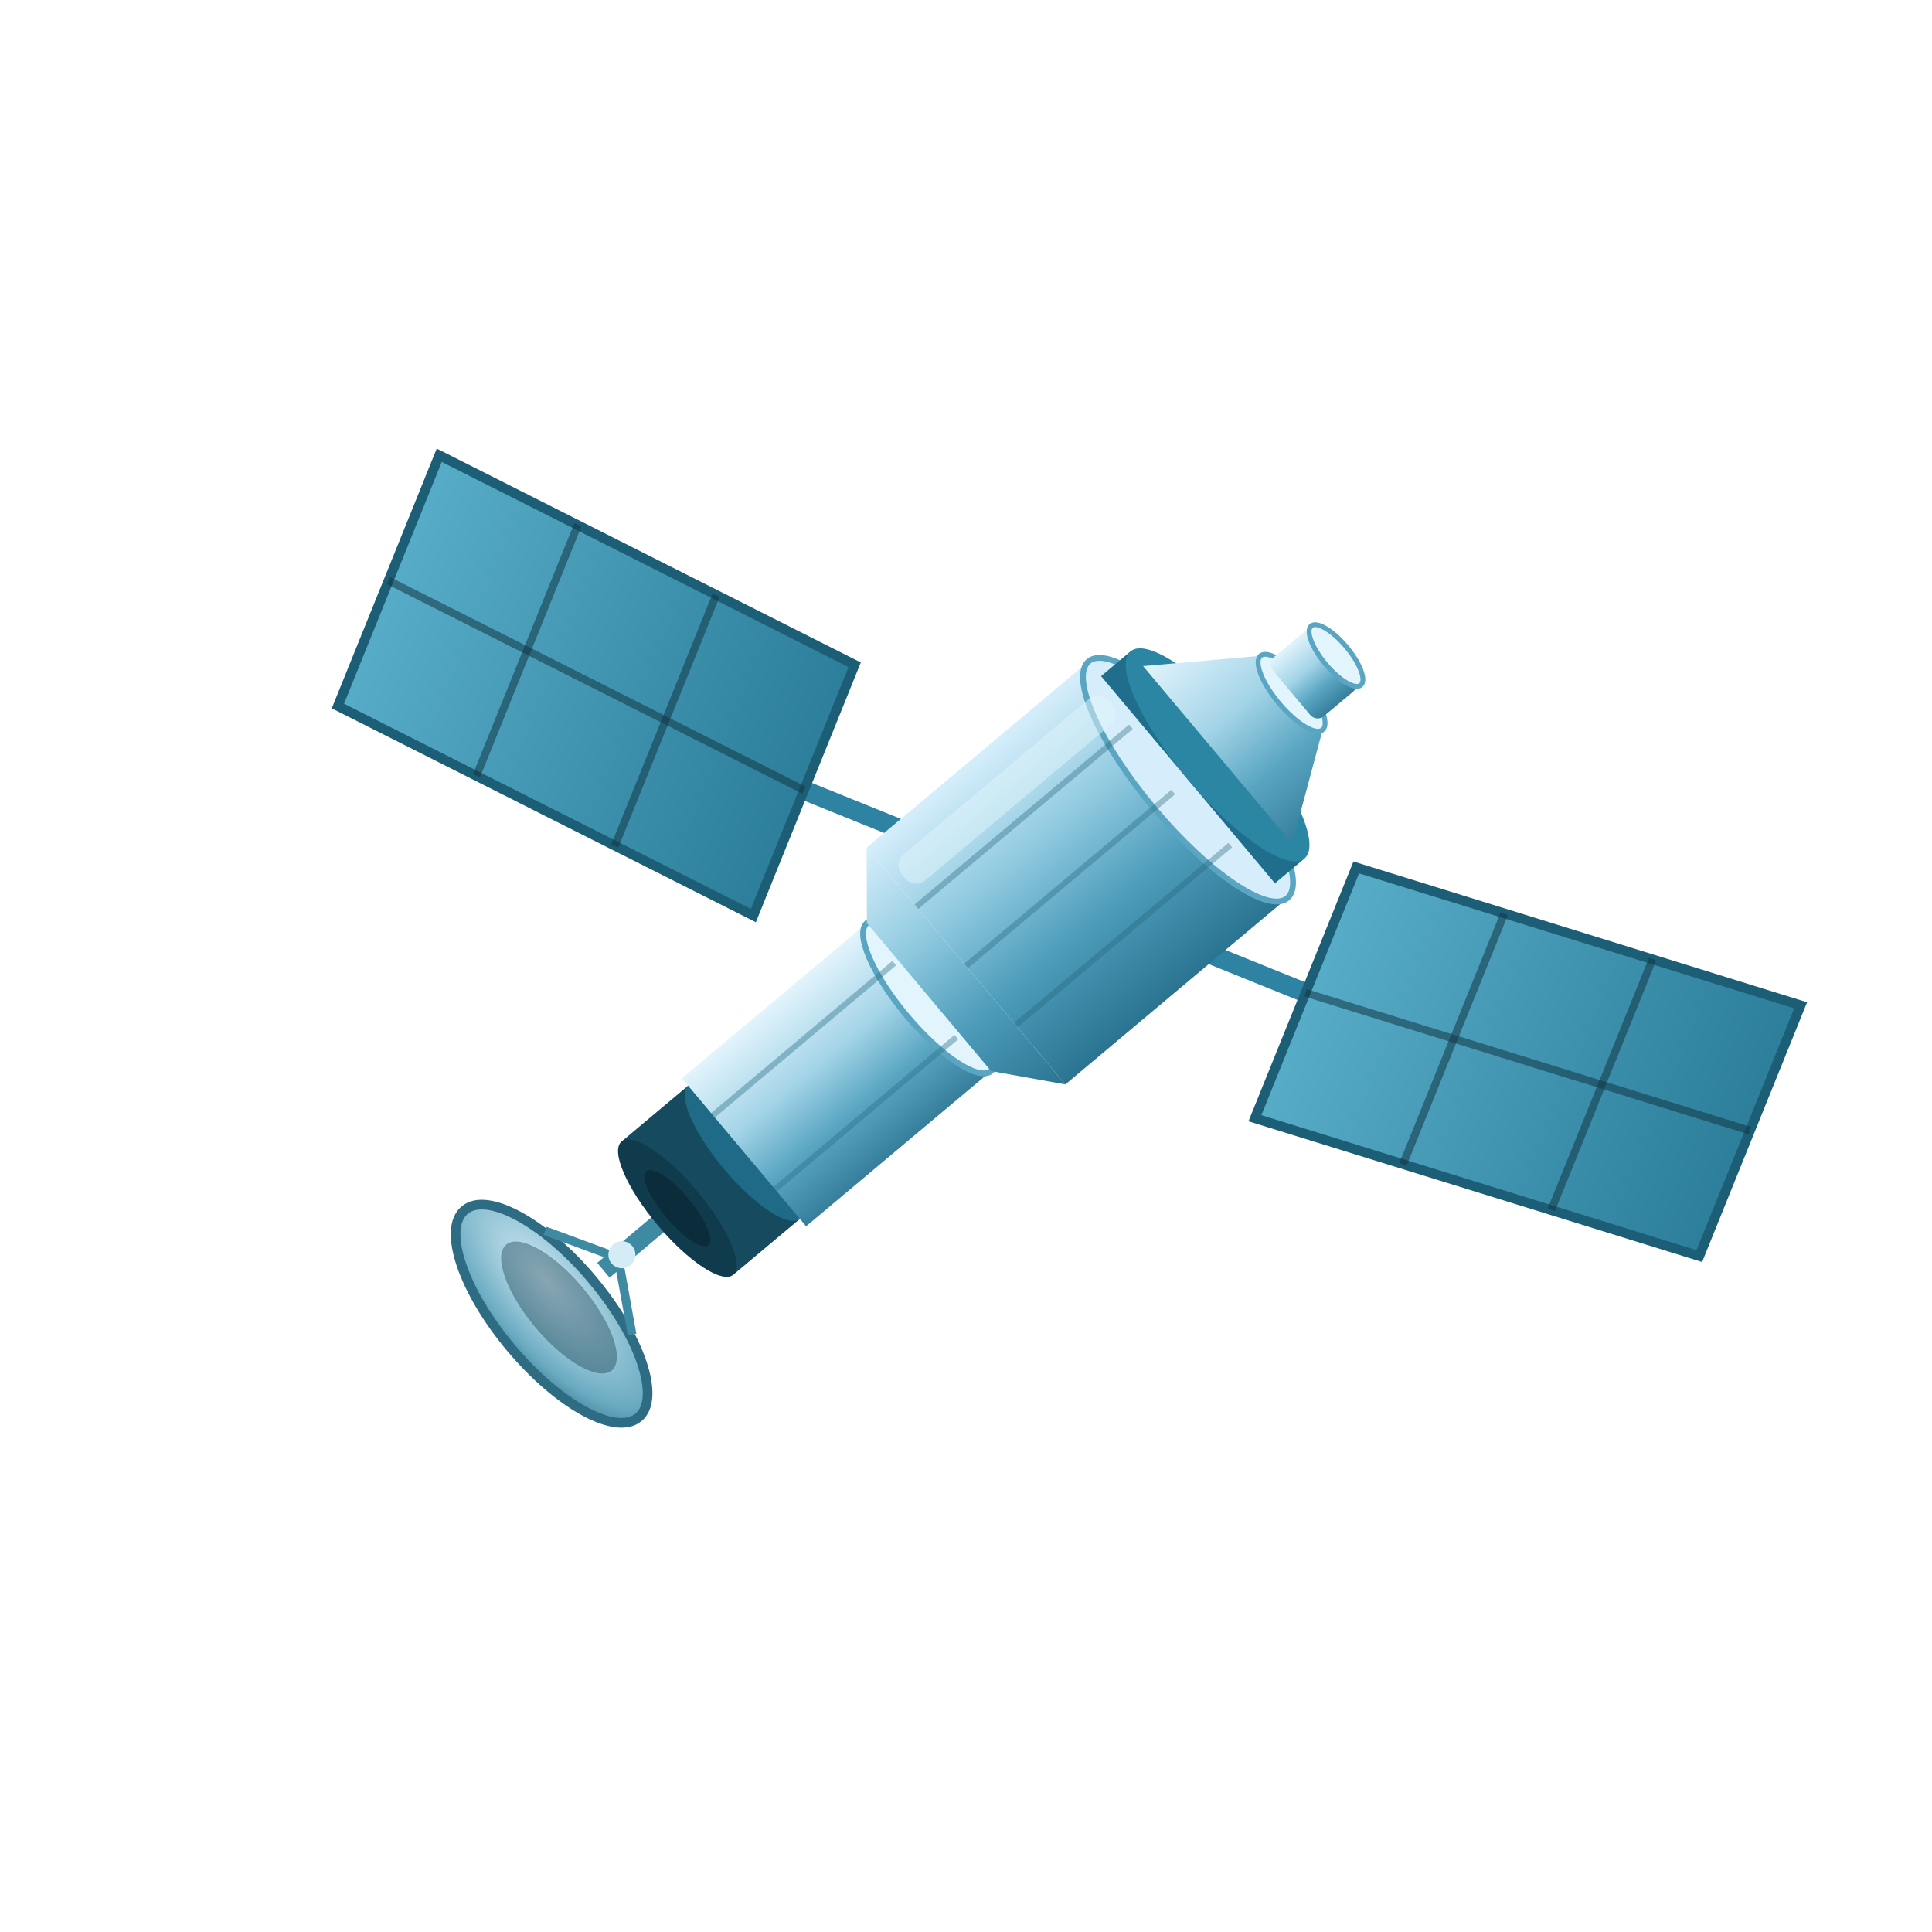
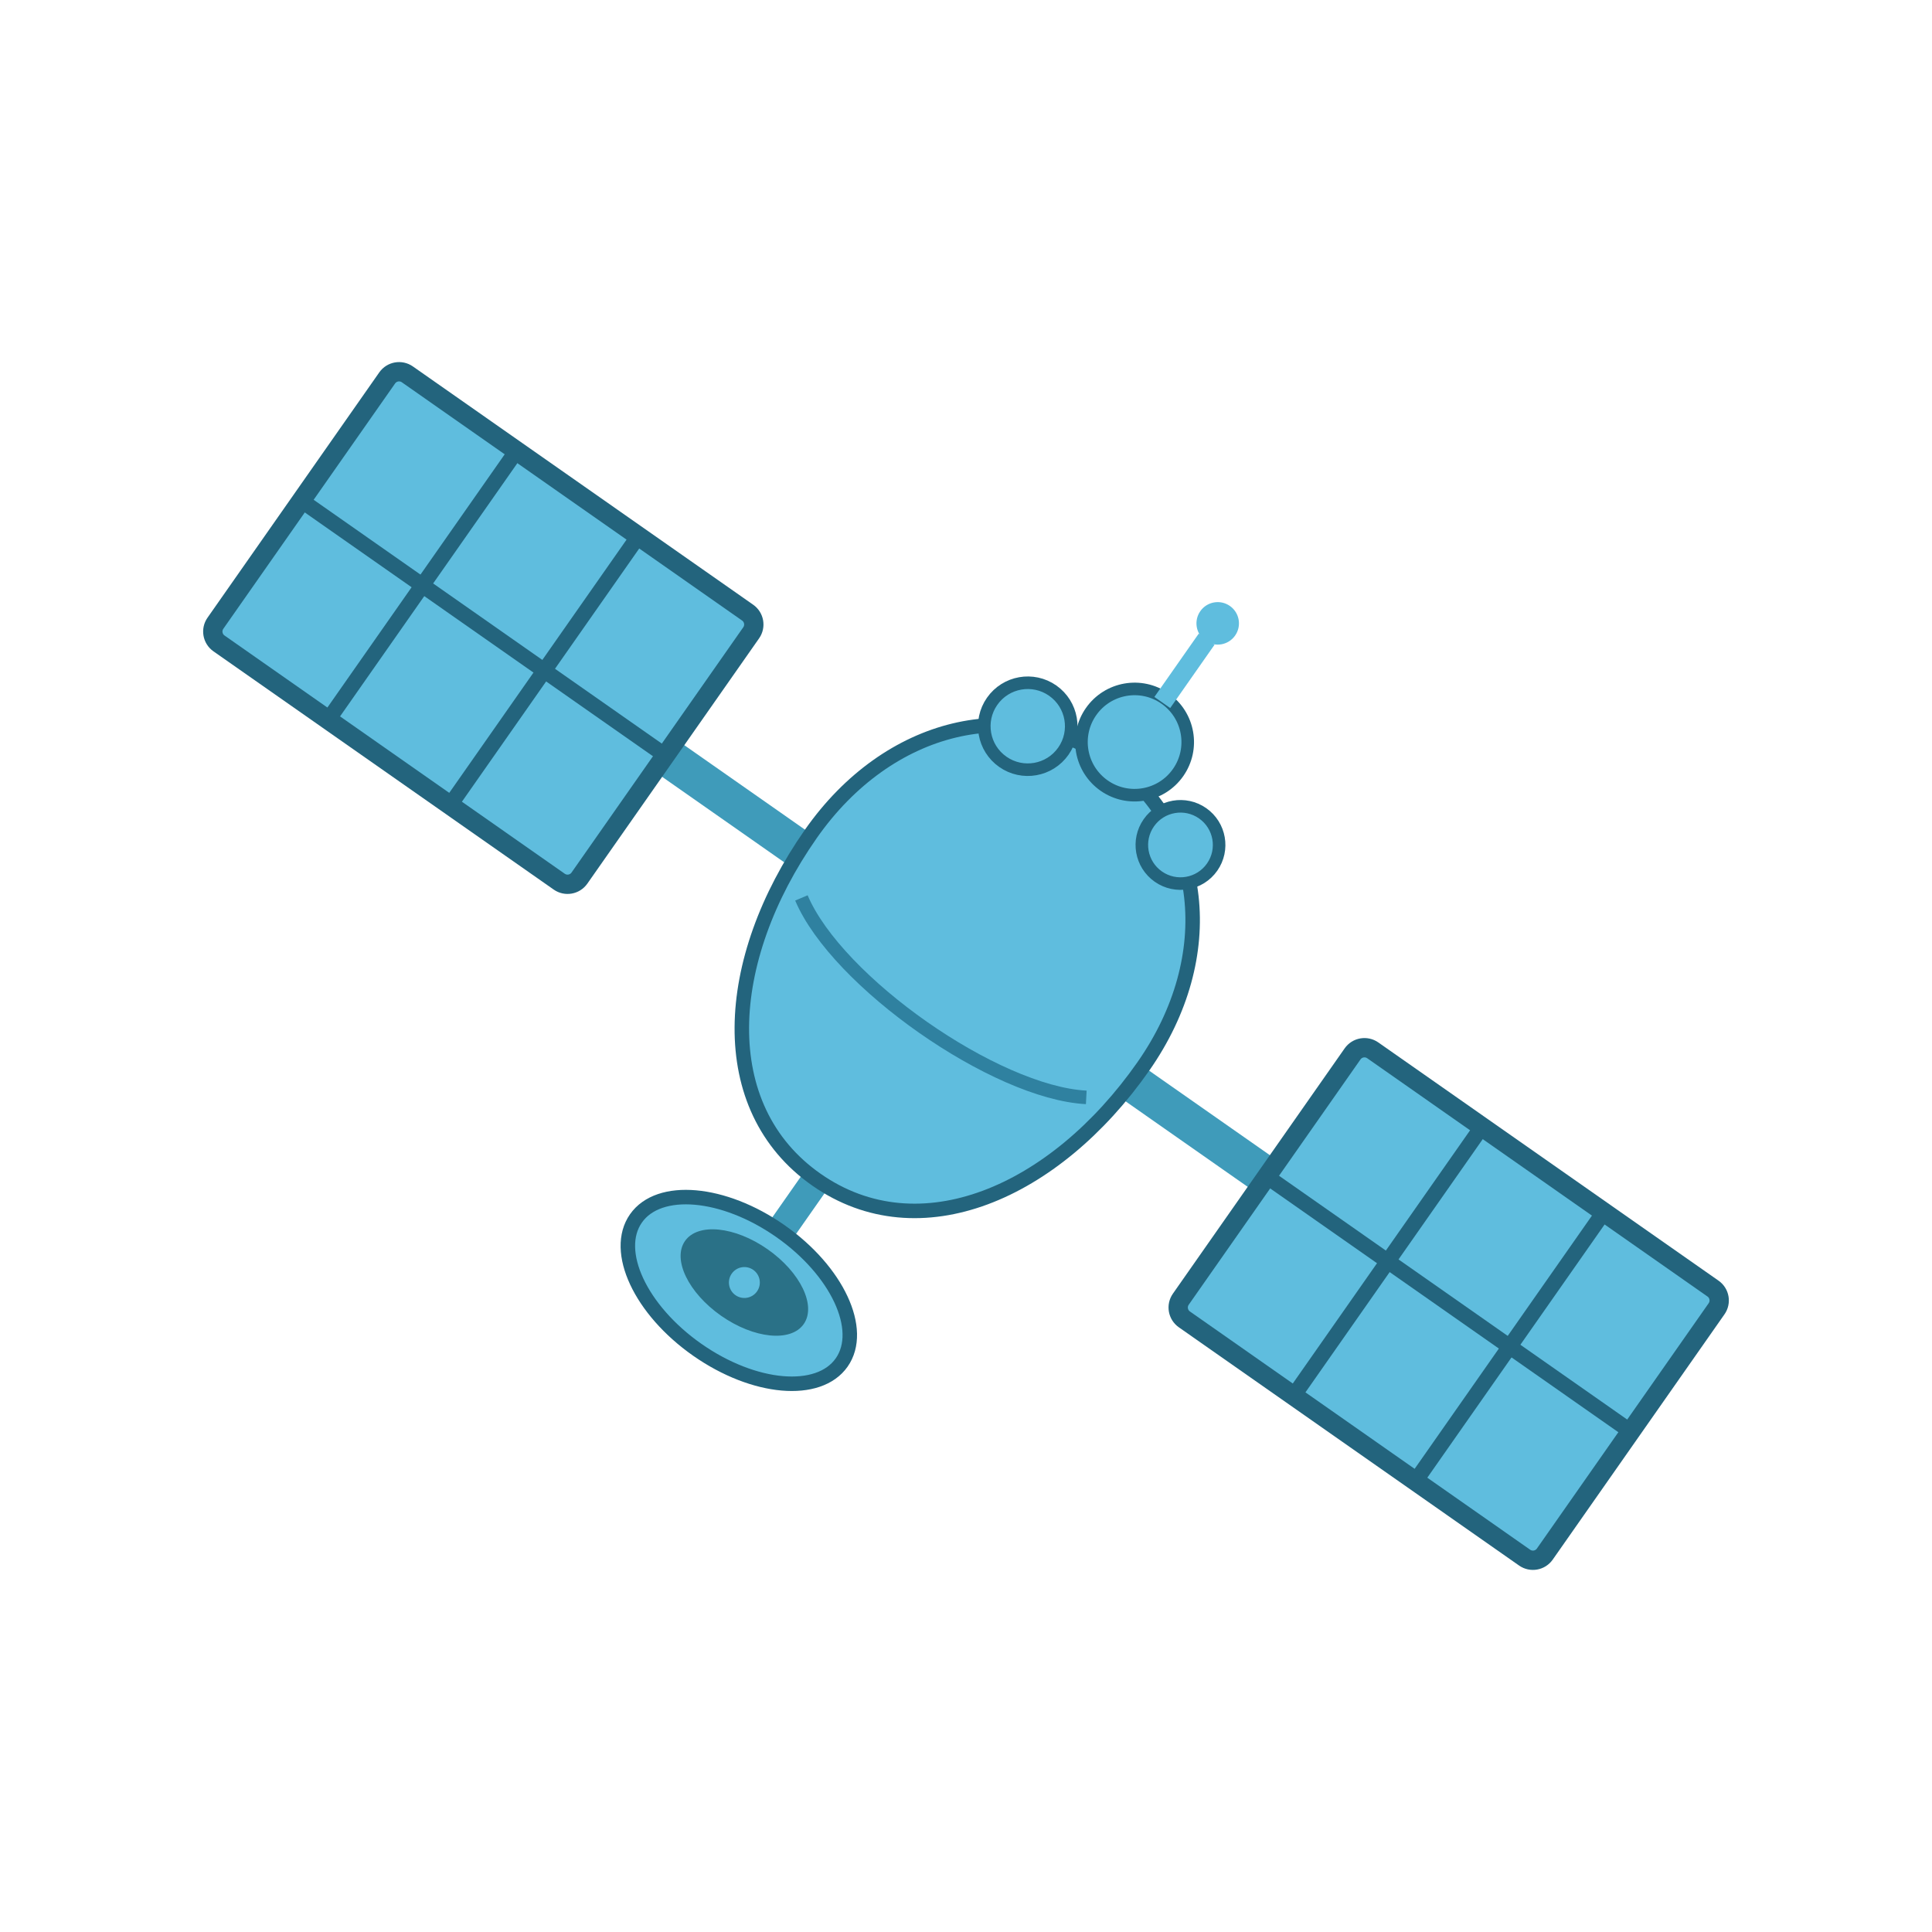
<svg xmlns="http://www.w3.org/2000/svg" viewBox="0 0 200 200" width="200" height="200">
-   <defs>
-     <linearGradient id="sat-body" x1="0" y1="0" x2="1" y2="0">
-       <stop offset="0" stop-color="#d6eefb" />
-       <stop offset="0.34" stop-color="#90cae0" />
-       <stop offset="0.66" stop-color="#4c9cba" />
-       <stop offset="1" stop-color="#2a7491" />
-     </linearGradient>
-     <linearGradient id="sat-body2" x1="0" y1="0" x2="1" y2="0">
-       <stop offset="0" stop-color="#e2f4fc" />
-       <stop offset="0.4" stop-color="#a3d4e7" />
-       <stop offset="0.7" stop-color="#5aa6c2" />
-       <stop offset="1" stop-color="#367f9c" />
-     </linearGradient>
-     <linearGradient id="sat-panel" x1="0" y1="0" x2="1" y2="0">
-       <stop offset="0" stop-color="#57acc8" />
-       <stop offset="1" stop-color="#2c7e9a" />
-     </linearGradient>
-     <radialGradient id="sat-dish" cx="0.4" cy="0.34" r="0.82">
-       <stop offset="0" stop-color="#d4ecf5" />
-       <stop offset="0.7" stop-color="#69aac1" />
-       <stop offset="1" stop-color="#2e6c83" />
-     </radialGradient>
-   </defs>
-   <g transform="rotate(50 100 100)">
-     <g transform="rotate(-28 100 88)">
-       <line x1="72" y1="88" x2="86" y2="88" stroke="#2f83a2" stroke-width="2" />
-       <line x1="114" y1="88" x2="128" y2="88" stroke="#2f83a2" stroke-width="2" />
-       <polygon points="72,74 24,70 24,98 72,102" fill="url(#sat-panel)" stroke="#1c5e76" stroke-width="1" />
-       <g stroke="rgba(18,55,70,0.55)" stroke-width="0.8">
-         <line x1="56" y1="72.7" x2="56" y2="100.7" />
-         <line x1="40" y1="71.3" x2="40" y2="99.3" />
-         <line x1="72" y1="88" x2="24" y2="84" />
-       </g>
-       <polygon points="128,74 176,70 176,98 128,102" fill="url(#sat-panel)" stroke="#1c5e76" stroke-width="1" />
-       <g stroke="rgba(18,55,70,0.55)" stroke-width="0.8">
-         <line x1="144" y1="72.7" x2="144" y2="100.7" />
-         <line x1="160" y1="71.3" x2="160" y2="99.3" />
-         <line x1="128" y1="88" x2="176" y2="84" />
-       </g>
+   <g transform="rotate(35 100 100)">
+     <rect x="60" y="98" width="22" height="4" rx="1" fill="#3f9bba" />
+     <rect x="118" y="98" width="22" height="4" rx="1" fill="#3f9bba" />
+     <rect x="16" y="83" width="46" height="34" rx="1.5" fill="#5fbdde" stroke="#23647d" stroke-width="2" />
+     <g stroke="#23647d" stroke-width="1.6">
+       <line x1="31.3" y1="83" x2="31.3" y2="117" />
+       <line x1="46.7" y1="83" x2="46.7" y2="117" />
+       <line x1="16" y1="100" x2="62" y2="100" />
    </g>
-     <line x1="100" y1="139" x2="100" y2="149" stroke="#3f8aa3" stroke-width="2" />
-     <ellipse cx="100" cy="156" rx="14" ry="5.5" fill="url(#sat-dish)" stroke="#2e6c83" stroke-width="1" />
-     <ellipse cx="100" cy="155" rx="8.5" ry="3.2" fill="rgba(22,62,78,0.4)" />
-     <line x1="93" y1="151" x2="100" y2="147" stroke="#3f8aa3" stroke-width="0.9" />
-     <line x1="107" y1="151" x2="100" y2="147" stroke="#3f8aa3" stroke-width="0.9" />
-     <circle cx="100" cy="146.5" r="1.4" fill="#d4ecf5" />
-     <rect x="91" y="130" width="18" height="9" fill="#154a5f" />
-     <ellipse cx="100" cy="130" rx="9" ry="2.7" fill="#1f6a86" />
-     <ellipse cx="100" cy="139" rx="9" ry="2.7" fill="#103b4d" />
-     <ellipse cx="100" cy="139" rx="5" ry="1.5" fill="#0b2c3a" />
-     <rect x="90" y="105" width="20" height="25" fill="url(#sat-body2)" />
-     <ellipse cx="100" cy="105" rx="10" ry="3" fill="#e2f4fc" stroke="#5aa6c2" stroke-width="0.6" />
-     <g stroke="rgba(40,110,135,0.4)" stroke-width="0.6">
-       <line x1="95" y1="105.5" x2="95" y2="130" />
-       <line x1="105" y1="105.5" x2="105" y2="130" />
+     <rect x="138" y="83" width="46" height="34" rx="1.5" fill="#5fbdde" stroke="#23647d" stroke-width="2" />
+     <g stroke="#23647d" stroke-width="1.6">
+       <line x1="153.3" y1="83" x2="153.3" y2="117" />
+       <line x1="168.7" y1="83" x2="168.7" y2="117" />
+       <line x1="138" y1="100" x2="184" y2="100" />
    </g>
-     <polygon points="84,100 116,100 110,105 90,105" fill="url(#sat-body)" />
-     <rect x="84" y="70" width="32" height="30" fill="url(#sat-body)" />
-     <ellipse cx="100" cy="70" rx="16" ry="4.6" fill="#d6eefb" stroke="#5aa6c2" stroke-width="0.6" />
-     <g stroke="rgba(36,100,124,0.36)" stroke-width="0.6">
-       <line x1="92" y1="71" x2="92" y2="100" />
-       <line x1="100" y1="72" x2="100" y2="100" />
-       <line x1="108" y1="71" x2="108" y2="100" />
-     </g>
-     <rect x="87" y="71" width="3.5" height="28" rx="1.5" fill="rgba(226,247,253,0.5)" />
-     <rect x="86" y="66" width="28" height="4" fill="#1f6f8c" />
-     <ellipse cx="100" cy="66" rx="14" ry="4" fill="#2a86a3" />
-     <polygon points="88,66 112,66 105,56 95,56" fill="url(#sat-body2)" />
-     <ellipse cx="100" cy="56" rx="5" ry="1.7" fill="#e2f4fc" stroke="#5aa6c2" stroke-width="0.5" />
-     <rect x="96" y="50" width="8" height="6" rx="1" fill="url(#sat-body2)" />
-     <ellipse cx="100" cy="50" rx="4" ry="1.4" fill="#e2f4fc" stroke="#5aa6c2" stroke-width="0.5" />
+     <rect x="98.5" y="120" width="3" height="13" fill="#3f9bba" />
+     <ellipse cx="100" cy="141" rx="13" ry="7.5" fill="#5fbdde" stroke="#23647d" stroke-width="1.5" />
+     <ellipse cx="100" cy="140" rx="7.5" ry="4.2" fill="#2a7187" />
+     <circle cx="100" cy="140" r="1.6" fill="#5fbdde" />
+     <path d="M100,74              C112,74 121,84 121,98              C121,114 113,127 100,127              C87,127 79,114 79,98              C79,84 88,74 100,74 Z" fill="#5fbdde" stroke="#23647d" stroke-width="1.5" />
+     <path d="M82,104 C90,109 110,109 118,104" fill="none" stroke="#2f81a0" stroke-width="1.4" />
+     <circle cx="91" cy="76" r="4.5" fill="#5fbdde" stroke="#23647d" stroke-width="1.3" />
+     <circle cx="101" cy="71" r="5.5" fill="#5fbdde" stroke="#23647d" stroke-width="1.3" />
+     <circle cx="111" cy="77" r="4" fill="#5fbdde" stroke="#23647d" stroke-width="1.3" />
+     <line x1="101" y1="66" x2="101" y2="58" stroke="#5fbdde" stroke-width="2" />
+     <circle cx="101" cy="56" r="2.2" fill="#5fbdde" />
  </g>
</svg>
